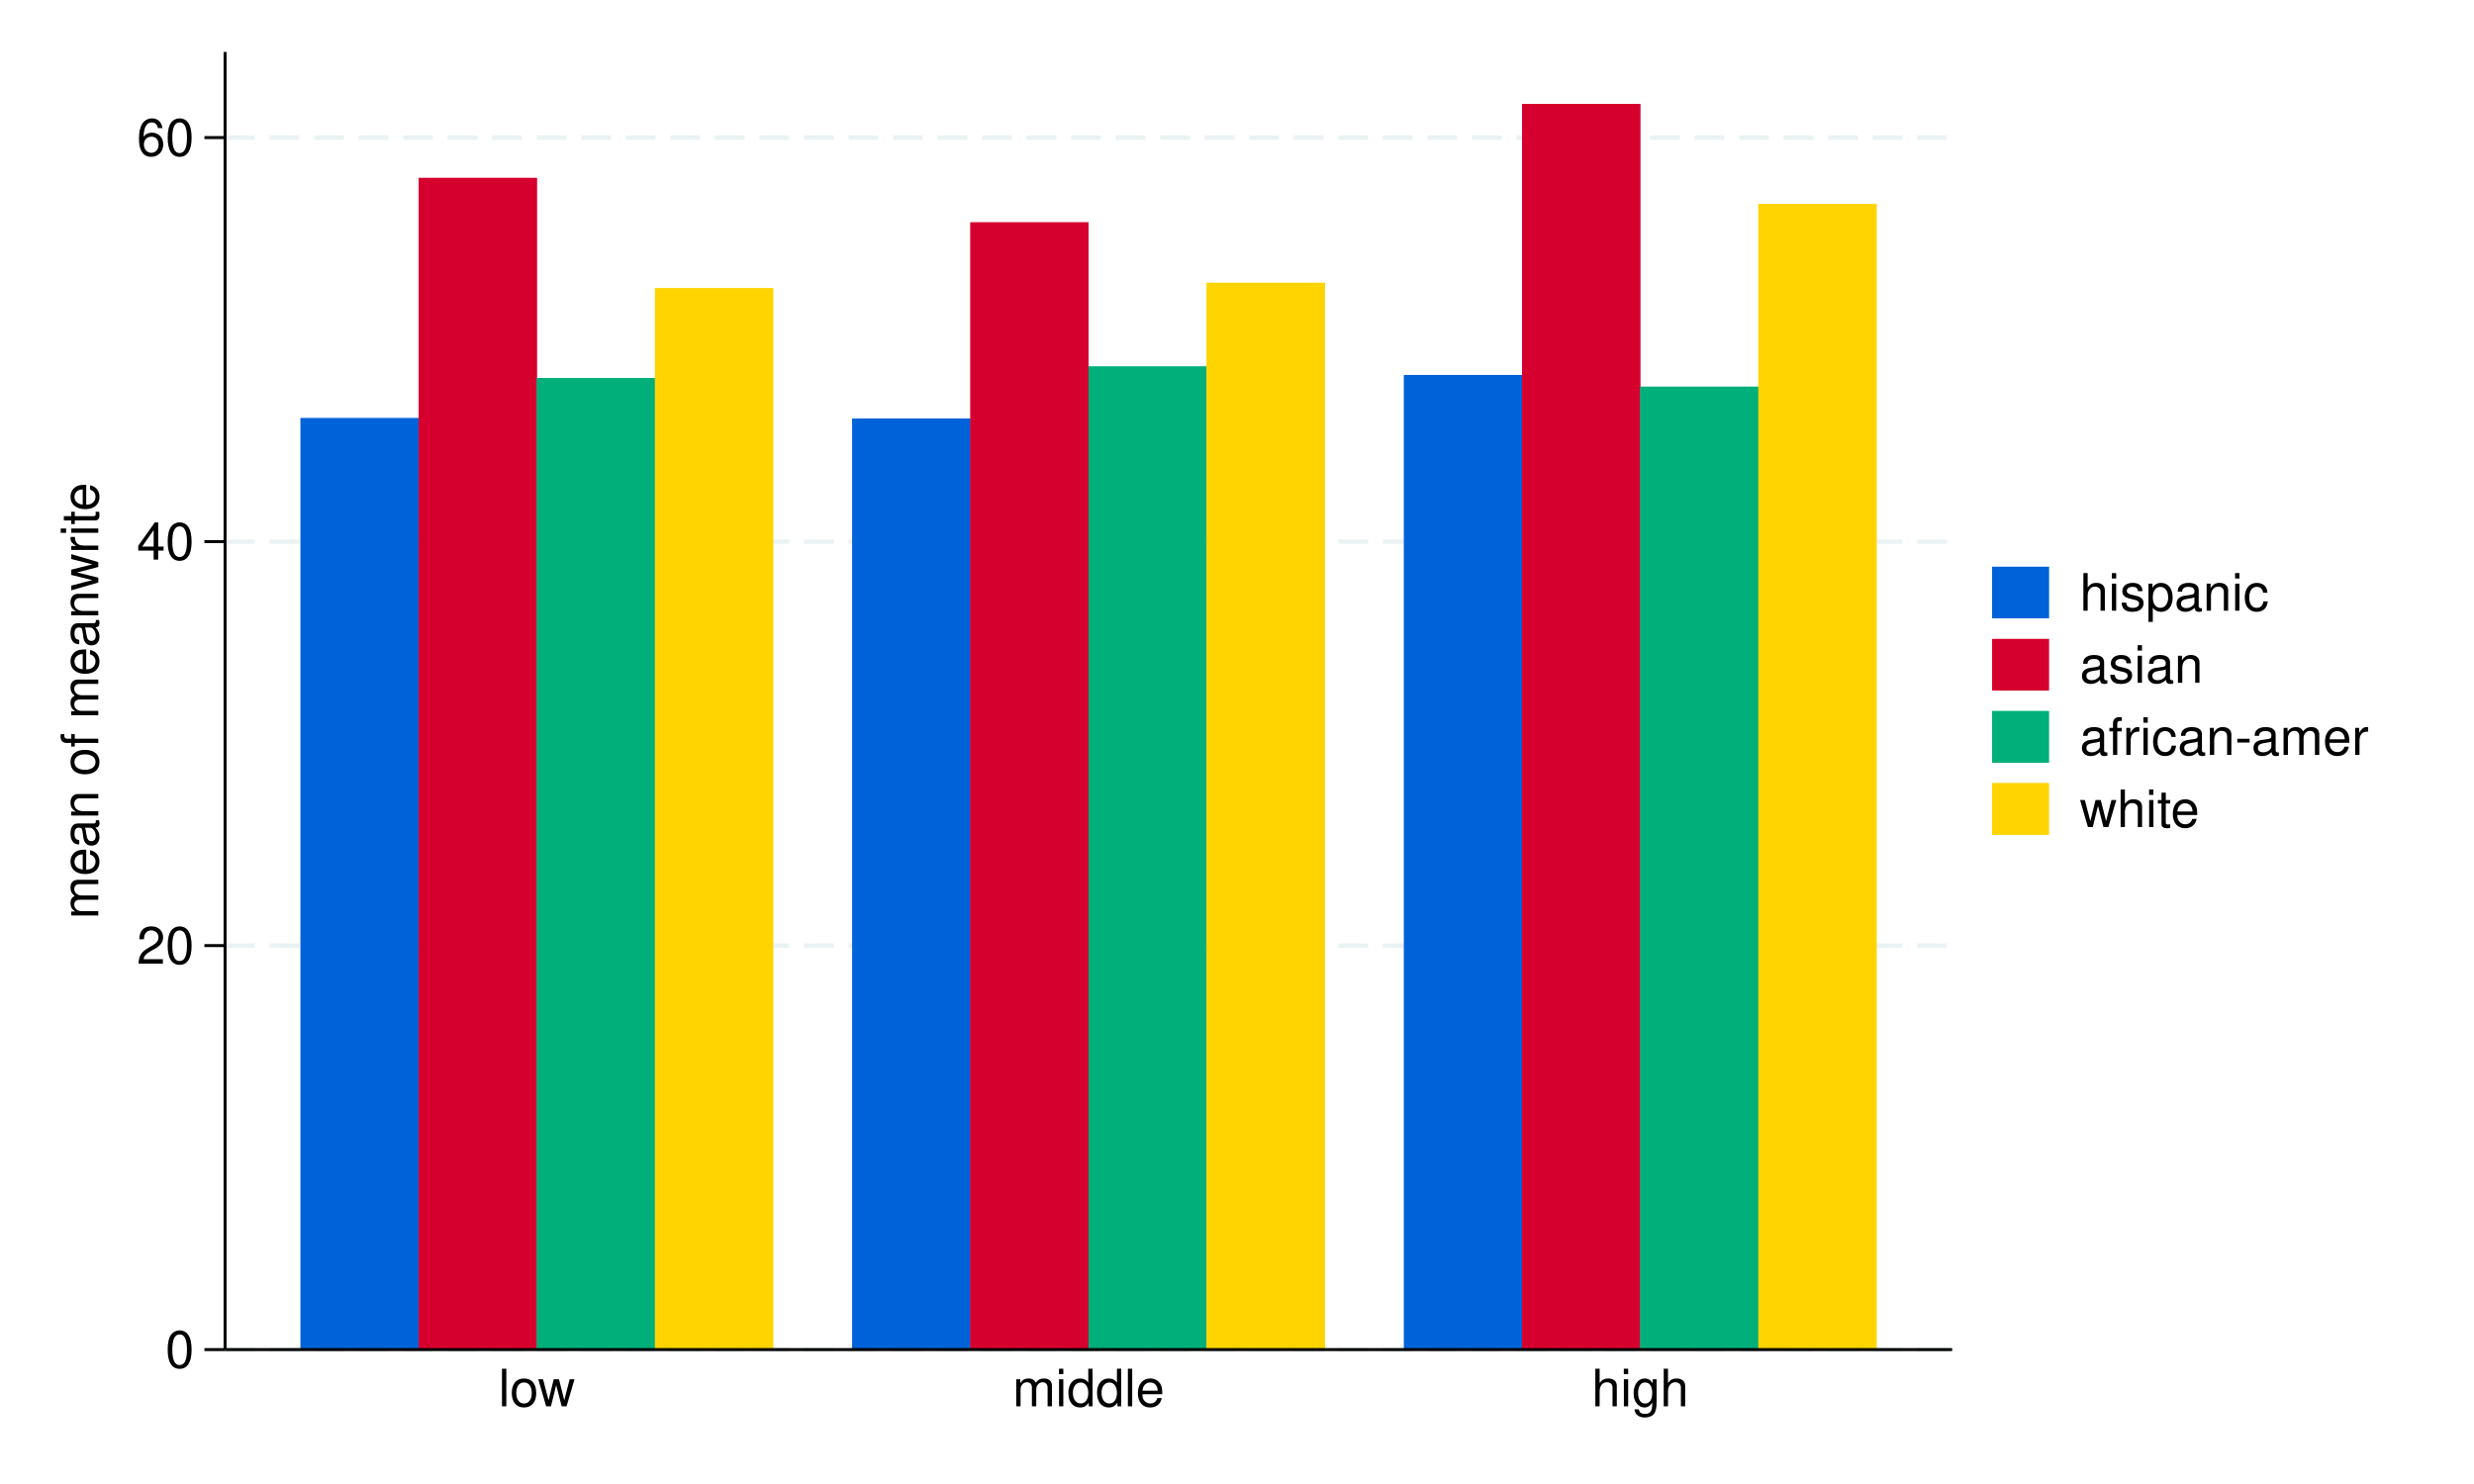
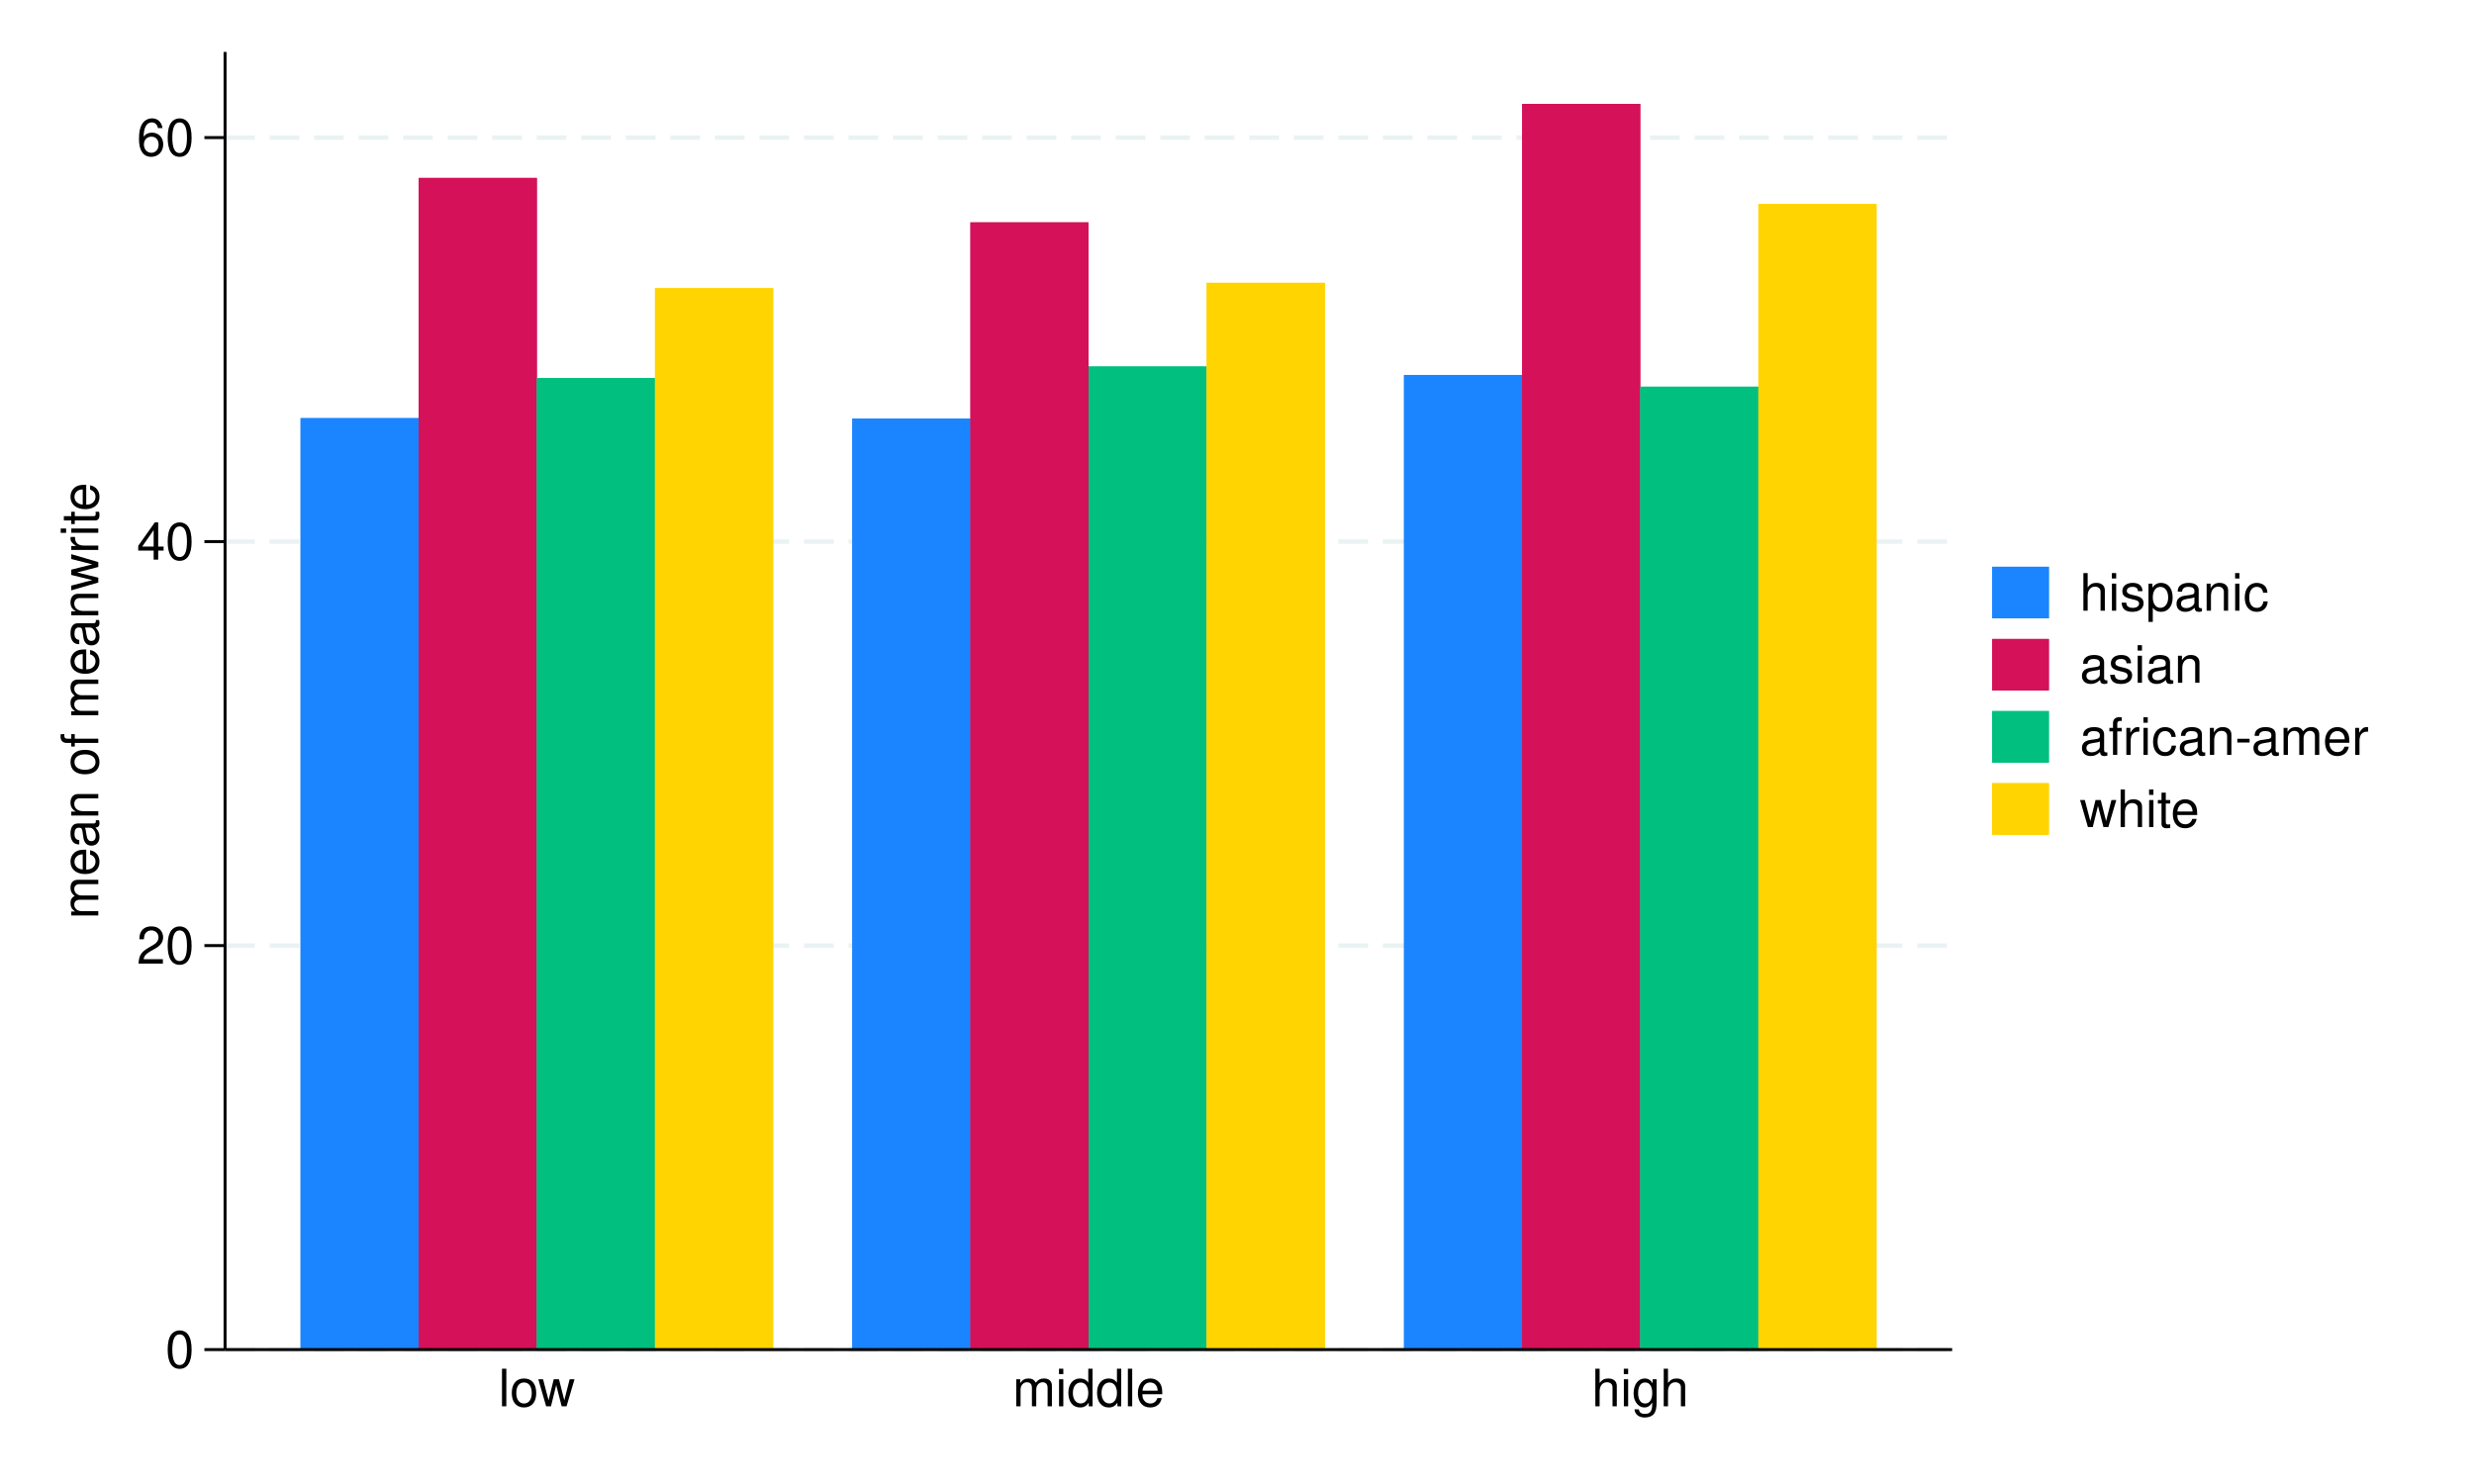
<svg xmlns="http://www.w3.org/2000/svg" version="1.1" width="7.500in" height="4.500in" viewBox="0 0 5400 3240">
  <rect x="0" y="0" width="5400" height="3240" style="fill:#FFFFFF;stroke:none" />
  <rect x="0.00" y="0.00" width="5400.00" height="3240.00" style="fill:#FFFFFF" />
  <rect x="3.24" y="3.24" width="5393.52" height="3233.52" style="fill:none;stroke:#FFFFFF;stroke-width:6.48" />
  <rect x="491.23" y="113.40" width="3769.71" height="2833.14" style="fill:#FFFFFF" />
  <rect x="494.47" y="116.64" width="3763.23" height="2826.66" style="fill:none;stroke:#FFFFFF;stroke-width:6.48" />
  <line x1="491.23" y1="2946.54" x2="556.03" y2="2946.54" style="stroke:#EAF2F3;stroke-width:9.72" />
  <line x1="588.43" y1="2946.54" x2="653.23" y2="2946.54" style="stroke:#EAF2F3;stroke-width:9.72" />
  <line x1="685.63" y1="2946.54" x2="750.43" y2="2946.54" style="stroke:#EAF2F3;stroke-width:9.72" />
  <line x1="782.83" y1="2946.54" x2="847.63" y2="2946.54" style="stroke:#EAF2F3;stroke-width:9.72" />
  <line x1="880.03" y1="2946.54" x2="944.83" y2="2946.54" style="stroke:#EAF2F3;stroke-width:9.72" />
  <line x1="977.23" y1="2946.54" x2="1042.03" y2="2946.54" style="stroke:#EAF2F3;stroke-width:9.72" />
  <line x1="1074.43" y1="2946.54" x2="1139.23" y2="2946.54" style="stroke:#EAF2F3;stroke-width:9.72" />
  <line x1="1171.63" y1="2946.54" x2="1236.43" y2="2946.54" style="stroke:#EAF2F3;stroke-width:9.72" />
  <line x1="1268.83" y1="2946.54" x2="1333.63" y2="2946.54" style="stroke:#EAF2F3;stroke-width:9.72" />
  <line x1="1366.03" y1="2946.54" x2="1430.83" y2="2946.54" style="stroke:#EAF2F3;stroke-width:9.72" />
  <line x1="1463.23" y1="2946.54" x2="1528.03" y2="2946.54" style="stroke:#EAF2F3;stroke-width:9.72" />
  <line x1="1560.43" y1="2946.54" x2="1625.23" y2="2946.54" style="stroke:#EAF2F3;stroke-width:9.72" />
  <line x1="1657.63" y1="2946.54" x2="1722.43" y2="2946.54" style="stroke:#EAF2F3;stroke-width:9.72" />
  <line x1="1754.83" y1="2946.54" x2="1819.63" y2="2946.54" style="stroke:#EAF2F3;stroke-width:9.72" />
  <line x1="1852.03" y1="2946.54" x2="1916.83" y2="2946.54" style="stroke:#EAF2F3;stroke-width:9.72" />
  <line x1="1949.23" y1="2946.54" x2="2014.03" y2="2946.54" style="stroke:#EAF2F3;stroke-width:9.72" />
  <line x1="2046.43" y1="2946.54" x2="2111.23" y2="2946.54" style="stroke:#EAF2F3;stroke-width:9.72" />
  <line x1="2143.63" y1="2946.54" x2="2208.43" y2="2946.54" style="stroke:#EAF2F3;stroke-width:9.72" />
  <line x1="2240.83" y1="2946.54" x2="2305.63" y2="2946.54" style="stroke:#EAF2F3;stroke-width:9.72" />
  <line x1="2338.03" y1="2946.54" x2="2402.83" y2="2946.54" style="stroke:#EAF2F3;stroke-width:9.72" />
  <line x1="2435.23" y1="2946.54" x2="2500.03" y2="2946.54" style="stroke:#EAF2F3;stroke-width:9.72" />
  <line x1="2532.43" y1="2946.54" x2="2597.23" y2="2946.54" style="stroke:#EAF2F3;stroke-width:9.72" />
  <line x1="2629.63" y1="2946.54" x2="2694.43" y2="2946.54" style="stroke:#EAF2F3;stroke-width:9.72" />
  <line x1="2726.83" y1="2946.54" x2="2791.63" y2="2946.54" style="stroke:#EAF2F3;stroke-width:9.72" />
  <line x1="2824.03" y1="2946.54" x2="2888.83" y2="2946.54" style="stroke:#EAF2F3;stroke-width:9.72" />
  <line x1="2921.23" y1="2946.54" x2="2986.03" y2="2946.54" style="stroke:#EAF2F3;stroke-width:9.72" />
  <line x1="3018.43" y1="2946.54" x2="3083.23" y2="2946.54" style="stroke:#EAF2F3;stroke-width:9.72" />
  <line x1="3115.63" y1="2946.54" x2="3180.43" y2="2946.54" style="stroke:#EAF2F3;stroke-width:9.72" />
  <line x1="3212.83" y1="2946.54" x2="3277.63" y2="2946.54" style="stroke:#EAF2F3;stroke-width:9.72" />
  <line x1="3310.03" y1="2946.54" x2="3374.83" y2="2946.54" style="stroke:#EAF2F3;stroke-width:9.72" />
  <line x1="3407.23" y1="2946.54" x2="3472.03" y2="2946.54" style="stroke:#EAF2F3;stroke-width:9.72" />
  <line x1="3504.43" y1="2946.54" x2="3569.23" y2="2946.54" style="stroke:#EAF2F3;stroke-width:9.72" />
  <line x1="3601.63" y1="2946.54" x2="3666.43" y2="2946.54" style="stroke:#EAF2F3;stroke-width:9.72" />
  <line x1="3698.83" y1="2946.54" x2="3763.63" y2="2946.54" style="stroke:#EAF2F3;stroke-width:9.72" />
  <line x1="3796.03" y1="2946.54" x2="3860.83" y2="2946.54" style="stroke:#EAF2F3;stroke-width:9.72" />
  <line x1="3893.23" y1="2946.54" x2="3958.03" y2="2946.54" style="stroke:#EAF2F3;stroke-width:9.72" />
  <line x1="3990.43" y1="2946.54" x2="4055.23" y2="2946.54" style="stroke:#EAF2F3;stroke-width:9.72" />
  <line x1="4087.63" y1="2946.54" x2="4152.43" y2="2946.54" style="stroke:#EAF2F3;stroke-width:9.72" />
  <line x1="4184.83" y1="2946.54" x2="4249.63" y2="2946.54" style="stroke:#EAF2F3;stroke-width:9.72" />
  <line x1="491.23" y1="2064.49" x2="556.03" y2="2064.49" style="stroke:#EAF2F3;stroke-width:9.72" />
  <line x1="588.43" y1="2064.49" x2="653.23" y2="2064.49" style="stroke:#EAF2F3;stroke-width:9.72" />
  <line x1="685.63" y1="2064.49" x2="750.43" y2="2064.49" style="stroke:#EAF2F3;stroke-width:9.72" />
  <line x1="782.83" y1="2064.49" x2="847.63" y2="2064.49" style="stroke:#EAF2F3;stroke-width:9.72" />
  <line x1="880.03" y1="2064.49" x2="944.83" y2="2064.49" style="stroke:#EAF2F3;stroke-width:9.72" />
  <line x1="977.23" y1="2064.49" x2="1042.03" y2="2064.49" style="stroke:#EAF2F3;stroke-width:9.72" />
  <line x1="1074.43" y1="2064.49" x2="1139.23" y2="2064.49" style="stroke:#EAF2F3;stroke-width:9.72" />
  <line x1="1171.63" y1="2064.49" x2="1236.43" y2="2064.49" style="stroke:#EAF2F3;stroke-width:9.72" />
  <line x1="1268.83" y1="2064.49" x2="1333.63" y2="2064.49" style="stroke:#EAF2F3;stroke-width:9.72" />
  <line x1="1366.03" y1="2064.49" x2="1430.83" y2="2064.49" style="stroke:#EAF2F3;stroke-width:9.72" />
  <line x1="1463.23" y1="2064.49" x2="1528.03" y2="2064.49" style="stroke:#EAF2F3;stroke-width:9.72" />
  <line x1="1560.43" y1="2064.49" x2="1625.23" y2="2064.49" style="stroke:#EAF2F3;stroke-width:9.72" />
  <line x1="1657.63" y1="2064.49" x2="1722.43" y2="2064.49" style="stroke:#EAF2F3;stroke-width:9.72" />
  <line x1="1754.83" y1="2064.49" x2="1819.63" y2="2064.49" style="stroke:#EAF2F3;stroke-width:9.72" />
  <line x1="1852.03" y1="2064.49" x2="1916.83" y2="2064.49" style="stroke:#EAF2F3;stroke-width:9.72" />
  <line x1="1949.23" y1="2064.49" x2="2014.03" y2="2064.49" style="stroke:#EAF2F3;stroke-width:9.72" />
  <line x1="2046.43" y1="2064.49" x2="2111.23" y2="2064.49" style="stroke:#EAF2F3;stroke-width:9.72" />
  <line x1="2143.63" y1="2064.49" x2="2208.43" y2="2064.49" style="stroke:#EAF2F3;stroke-width:9.72" />
  <line x1="2240.83" y1="2064.49" x2="2305.63" y2="2064.49" style="stroke:#EAF2F3;stroke-width:9.72" />
  <line x1="2338.03" y1="2064.49" x2="2402.83" y2="2064.49" style="stroke:#EAF2F3;stroke-width:9.72" />
  <line x1="2435.23" y1="2064.49" x2="2500.03" y2="2064.49" style="stroke:#EAF2F3;stroke-width:9.72" />
  <line x1="2532.43" y1="2064.49" x2="2597.23" y2="2064.49" style="stroke:#EAF2F3;stroke-width:9.72" />
  <line x1="2629.63" y1="2064.49" x2="2694.43" y2="2064.49" style="stroke:#EAF2F3;stroke-width:9.72" />
  <line x1="2726.83" y1="2064.49" x2="2791.63" y2="2064.49" style="stroke:#EAF2F3;stroke-width:9.72" />
  <line x1="2824.03" y1="2064.49" x2="2888.83" y2="2064.49" style="stroke:#EAF2F3;stroke-width:9.72" />
  <line x1="2921.23" y1="2064.49" x2="2986.03" y2="2064.49" style="stroke:#EAF2F3;stroke-width:9.72" />
  <line x1="3018.43" y1="2064.49" x2="3083.23" y2="2064.49" style="stroke:#EAF2F3;stroke-width:9.72" />
  <line x1="3115.63" y1="2064.49" x2="3180.43" y2="2064.49" style="stroke:#EAF2F3;stroke-width:9.72" />
  <line x1="3212.83" y1="2064.49" x2="3277.63" y2="2064.49" style="stroke:#EAF2F3;stroke-width:9.72" />
  <line x1="3310.03" y1="2064.49" x2="3374.83" y2="2064.49" style="stroke:#EAF2F3;stroke-width:9.72" />
  <line x1="3407.23" y1="2064.49" x2="3472.03" y2="2064.49" style="stroke:#EAF2F3;stroke-width:9.72" />
  <line x1="3504.43" y1="2064.49" x2="3569.23" y2="2064.49" style="stroke:#EAF2F3;stroke-width:9.72" />
  <line x1="3601.63" y1="2064.49" x2="3666.43" y2="2064.49" style="stroke:#EAF2F3;stroke-width:9.72" />
  <line x1="3698.83" y1="2064.49" x2="3763.63" y2="2064.49" style="stroke:#EAF2F3;stroke-width:9.72" />
  <line x1="3796.03" y1="2064.49" x2="3860.83" y2="2064.49" style="stroke:#EAF2F3;stroke-width:9.72" />
  <line x1="3893.23" y1="2064.49" x2="3958.03" y2="2064.49" style="stroke:#EAF2F3;stroke-width:9.72" />
  <line x1="3990.43" y1="2064.49" x2="4055.23" y2="2064.49" style="stroke:#EAF2F3;stroke-width:9.72" />
  <line x1="4087.63" y1="2064.49" x2="4152.43" y2="2064.49" style="stroke:#EAF2F3;stroke-width:9.72" />
  <line x1="4184.83" y1="2064.49" x2="4249.63" y2="2064.49" style="stroke:#EAF2F3;stroke-width:9.72" />
  <line x1="491.23" y1="1182.43" x2="556.03" y2="1182.43" style="stroke:#EAF2F3;stroke-width:9.72" />
  <line x1="588.43" y1="1182.43" x2="653.23" y2="1182.43" style="stroke:#EAF2F3;stroke-width:9.72" />
  <line x1="685.63" y1="1182.43" x2="750.43" y2="1182.43" style="stroke:#EAF2F3;stroke-width:9.72" />
  <line x1="782.83" y1="1182.43" x2="847.63" y2="1182.43" style="stroke:#EAF2F3;stroke-width:9.72" />
  <line x1="880.03" y1="1182.43" x2="944.83" y2="1182.43" style="stroke:#EAF2F3;stroke-width:9.72" />
  <line x1="977.23" y1="1182.43" x2="1042.03" y2="1182.43" style="stroke:#EAF2F3;stroke-width:9.72" />
  <line x1="1074.43" y1="1182.43" x2="1139.23" y2="1182.43" style="stroke:#EAF2F3;stroke-width:9.72" />
  <line x1="1171.63" y1="1182.43" x2="1236.43" y2="1182.43" style="stroke:#EAF2F3;stroke-width:9.72" />
  <line x1="1268.83" y1="1182.43" x2="1333.63" y2="1182.43" style="stroke:#EAF2F3;stroke-width:9.72" />
  <line x1="1366.03" y1="1182.43" x2="1430.83" y2="1182.43" style="stroke:#EAF2F3;stroke-width:9.72" />
  <line x1="1463.23" y1="1182.43" x2="1528.03" y2="1182.43" style="stroke:#EAF2F3;stroke-width:9.72" />
  <line x1="1560.43" y1="1182.43" x2="1625.23" y2="1182.43" style="stroke:#EAF2F3;stroke-width:9.72" />
  <line x1="1657.63" y1="1182.43" x2="1722.43" y2="1182.43" style="stroke:#EAF2F3;stroke-width:9.72" />
  <line x1="1754.83" y1="1182.43" x2="1819.63" y2="1182.43" style="stroke:#EAF2F3;stroke-width:9.72" />
  <line x1="1852.03" y1="1182.43" x2="1916.83" y2="1182.43" style="stroke:#EAF2F3;stroke-width:9.72" />
  <line x1="1949.23" y1="1182.43" x2="2014.03" y2="1182.43" style="stroke:#EAF2F3;stroke-width:9.72" />
  <line x1="2046.43" y1="1182.43" x2="2111.23" y2="1182.43" style="stroke:#EAF2F3;stroke-width:9.72" />
  <line x1="2143.63" y1="1182.43" x2="2208.43" y2="1182.43" style="stroke:#EAF2F3;stroke-width:9.72" />
  <line x1="2240.83" y1="1182.43" x2="2305.63" y2="1182.43" style="stroke:#EAF2F3;stroke-width:9.72" />
  <line x1="2338.03" y1="1182.43" x2="2402.83" y2="1182.43" style="stroke:#EAF2F3;stroke-width:9.72" />
  <line x1="2435.23" y1="1182.43" x2="2500.03" y2="1182.43" style="stroke:#EAF2F3;stroke-width:9.72" />
  <line x1="2532.43" y1="1182.43" x2="2597.23" y2="1182.43" style="stroke:#EAF2F3;stroke-width:9.72" />
  <line x1="2629.63" y1="1182.43" x2="2694.43" y2="1182.43" style="stroke:#EAF2F3;stroke-width:9.72" />
  <line x1="2726.83" y1="1182.43" x2="2791.63" y2="1182.43" style="stroke:#EAF2F3;stroke-width:9.72" />
  <line x1="2824.03" y1="1182.43" x2="2888.83" y2="1182.43" style="stroke:#EAF2F3;stroke-width:9.72" />
  <line x1="2921.23" y1="1182.43" x2="2986.03" y2="1182.43" style="stroke:#EAF2F3;stroke-width:9.72" />
  <line x1="3018.43" y1="1182.43" x2="3083.23" y2="1182.43" style="stroke:#EAF2F3;stroke-width:9.72" />
  <line x1="3115.63" y1="1182.43" x2="3180.43" y2="1182.43" style="stroke:#EAF2F3;stroke-width:9.72" />
  <line x1="3212.83" y1="1182.43" x2="3277.63" y2="1182.43" style="stroke:#EAF2F3;stroke-width:9.72" />
  <line x1="3310.03" y1="1182.43" x2="3374.83" y2="1182.43" style="stroke:#EAF2F3;stroke-width:9.72" />
  <line x1="3407.23" y1="1182.43" x2="3472.03" y2="1182.43" style="stroke:#EAF2F3;stroke-width:9.72" />
  <line x1="3504.43" y1="1182.43" x2="3569.23" y2="1182.43" style="stroke:#EAF2F3;stroke-width:9.72" />
  <line x1="3601.63" y1="1182.43" x2="3666.43" y2="1182.43" style="stroke:#EAF2F3;stroke-width:9.72" />
  <line x1="3698.83" y1="1182.43" x2="3763.63" y2="1182.43" style="stroke:#EAF2F3;stroke-width:9.72" />
  <line x1="3796.03" y1="1182.43" x2="3860.83" y2="1182.43" style="stroke:#EAF2F3;stroke-width:9.72" />
  <line x1="3893.23" y1="1182.43" x2="3958.03" y2="1182.43" style="stroke:#EAF2F3;stroke-width:9.72" />
  <line x1="3990.43" y1="1182.43" x2="4055.23" y2="1182.43" style="stroke:#EAF2F3;stroke-width:9.72" />
  <line x1="4087.63" y1="1182.43" x2="4152.43" y2="1182.43" style="stroke:#EAF2F3;stroke-width:9.72" />
  <line x1="4184.83" y1="1182.43" x2="4249.63" y2="1182.43" style="stroke:#EAF2F3;stroke-width:9.72" />
  <line x1="491.23" y1="300.38" x2="556.03" y2="300.38" style="stroke:#EAF2F3;stroke-width:9.72" />
  <line x1="588.43" y1="300.38" x2="653.23" y2="300.38" style="stroke:#EAF2F3;stroke-width:9.72" />
  <line x1="685.63" y1="300.38" x2="750.43" y2="300.38" style="stroke:#EAF2F3;stroke-width:9.72" />
  <line x1="782.83" y1="300.38" x2="847.63" y2="300.38" style="stroke:#EAF2F3;stroke-width:9.72" />
  <line x1="880.03" y1="300.38" x2="944.83" y2="300.38" style="stroke:#EAF2F3;stroke-width:9.72" />
  <line x1="977.23" y1="300.38" x2="1042.03" y2="300.38" style="stroke:#EAF2F3;stroke-width:9.72" />
  <line x1="1074.43" y1="300.38" x2="1139.23" y2="300.38" style="stroke:#EAF2F3;stroke-width:9.72" />
  <line x1="1171.63" y1="300.38" x2="1236.43" y2="300.38" style="stroke:#EAF2F3;stroke-width:9.72" />
  <line x1="1268.83" y1="300.38" x2="1333.63" y2="300.38" style="stroke:#EAF2F3;stroke-width:9.72" />
  <line x1="1366.03" y1="300.38" x2="1430.83" y2="300.38" style="stroke:#EAF2F3;stroke-width:9.72" />
  <line x1="1463.23" y1="300.38" x2="1528.03" y2="300.38" style="stroke:#EAF2F3;stroke-width:9.72" />
  <line x1="1560.43" y1="300.38" x2="1625.23" y2="300.38" style="stroke:#EAF2F3;stroke-width:9.72" />
  <line x1="1657.63" y1="300.38" x2="1722.43" y2="300.38" style="stroke:#EAF2F3;stroke-width:9.72" />
  <line x1="1754.83" y1="300.38" x2="1819.63" y2="300.38" style="stroke:#EAF2F3;stroke-width:9.72" />
  <line x1="1852.03" y1="300.38" x2="1916.83" y2="300.38" style="stroke:#EAF2F3;stroke-width:9.72" />
  <line x1="1949.23" y1="300.38" x2="2014.03" y2="300.38" style="stroke:#EAF2F3;stroke-width:9.72" />
  <line x1="2046.43" y1="300.38" x2="2111.23" y2="300.38" style="stroke:#EAF2F3;stroke-width:9.72" />
  <line x1="2143.63" y1="300.38" x2="2208.43" y2="300.38" style="stroke:#EAF2F3;stroke-width:9.72" />
  <line x1="2240.83" y1="300.38" x2="2305.63" y2="300.38" style="stroke:#EAF2F3;stroke-width:9.72" />
  <line x1="2338.03" y1="300.38" x2="2402.83" y2="300.38" style="stroke:#EAF2F3;stroke-width:9.72" />
  <line x1="2435.23" y1="300.38" x2="2500.03" y2="300.38" style="stroke:#EAF2F3;stroke-width:9.72" />
  <line x1="2532.43" y1="300.38" x2="2597.23" y2="300.38" style="stroke:#EAF2F3;stroke-width:9.72" />
  <line x1="2629.63" y1="300.38" x2="2694.43" y2="300.38" style="stroke:#EAF2F3;stroke-width:9.72" />
  <line x1="2726.83" y1="300.38" x2="2791.63" y2="300.38" style="stroke:#EAF2F3;stroke-width:9.72" />
  <line x1="2824.03" y1="300.38" x2="2888.83" y2="300.38" style="stroke:#EAF2F3;stroke-width:9.72" />
  <line x1="2921.23" y1="300.38" x2="2986.03" y2="300.38" style="stroke:#EAF2F3;stroke-width:9.72" />
  <line x1="3018.43" y1="300.38" x2="3083.23" y2="300.38" style="stroke:#EAF2F3;stroke-width:9.72" />
  <line x1="3115.63" y1="300.38" x2="3180.43" y2="300.38" style="stroke:#EAF2F3;stroke-width:9.72" />
  <line x1="3212.83" y1="300.38" x2="3277.63" y2="300.38" style="stroke:#EAF2F3;stroke-width:9.72" />
  <line x1="3310.03" y1="300.38" x2="3374.83" y2="300.38" style="stroke:#EAF2F3;stroke-width:9.72" />
  <line x1="3407.23" y1="300.38" x2="3472.03" y2="300.38" style="stroke:#EAF2F3;stroke-width:9.72" />
  <line x1="3504.43" y1="300.38" x2="3569.23" y2="300.38" style="stroke:#EAF2F3;stroke-width:9.72" />
  <line x1="3601.63" y1="300.38" x2="3666.43" y2="300.38" style="stroke:#EAF2F3;stroke-width:9.72" />
  <line x1="3698.83" y1="300.38" x2="3763.63" y2="300.38" style="stroke:#EAF2F3;stroke-width:9.72" />
  <line x1="3796.03" y1="300.38" x2="3860.83" y2="300.38" style="stroke:#EAF2F3;stroke-width:9.72" />
  <line x1="3893.23" y1="300.38" x2="3958.03" y2="300.38" style="stroke:#EAF2F3;stroke-width:9.72" />
  <line x1="3990.43" y1="300.38" x2="4055.23" y2="300.38" style="stroke:#EAF2F3;stroke-width:9.72" />
  <line x1="4087.63" y1="300.38" x2="4152.43" y2="300.38" style="stroke:#EAF2F3;stroke-width:9.72" />
  <line x1="4184.83" y1="300.38" x2="4249.63" y2="300.38" style="stroke:#EAF2F3;stroke-width:9.72" />
-   <rect x="656.10" y="912.94" width="257.85" height="2033.61" style="fill:#0062D8" />
-   <rect x="659.34" y="916.18" width="251.37" height="2027.13" style="fill:none;stroke:#0062D8;stroke-width:6.48" />
-   <rect x="913.95" y="388.46" width="257.85" height="2558.08" style="fill:#D6002E" />
-   <rect x="917.19" y="391.70" width="251.37" height="2551.60" style="fill:none;stroke:#D6002E;stroke-width:6.48" />
-   <rect x="1171.80" y="825.53" width="257.85" height="2121.02" style="fill:#00AF79" />
-   <rect x="1175.04" y="828.77" width="251.37" height="2114.54" style="fill:none;stroke:#00AF79;stroke-width:6.48" />
+   <rect x="656.10" y="912.94" width="257.85" height="2033.61" style="fill:#1A85FF" />
+   <rect x="659.34" y="916.18" width="251.37" height="2027.13" style="fill:none;stroke:#1A85FF;stroke-width:6.48" />
+   <rect x="913.95" y="388.46" width="257.85" height="2558.08" style="fill:#D41159" />
+   <rect x="917.19" y="391.70" width="251.37" height="2551.60" style="fill:none;stroke:#D41159;stroke-width:6.48" />
+   <rect x="1171.80" y="825.53" width="257.85" height="2121.02" style="fill:#00BF7F" />
+   <rect x="1175.04" y="828.77" width="251.37" height="2114.54" style="fill:none;stroke:#00BF7F;stroke-width:6.48" />
  <rect x="1429.65" y="629.27" width="257.85" height="2317.27" style="fill:#FFD400" />
  <rect x="1432.89" y="632.51" width="251.37" height="2310.79" style="fill:none;stroke:#FFD400;stroke-width:6.48" />
-   <rect x="1860.30" y="913.78" width="257.85" height="2032.76" style="fill:#0062D8" />
-   <rect x="1863.54" y="917.02" width="251.37" height="2026.28" style="fill:none;stroke:#0062D8;stroke-width:6.48" />
-   <rect x="2118.15" y="485.49" width="257.85" height="2461.05" style="fill:#D6002E" />
-   <rect x="2121.39" y="488.73" width="251.37" height="2454.57" style="fill:none;stroke:#D6002E;stroke-width:6.48" />
-   <rect x="2376.00" y="800.21" width="257.85" height="2146.33" style="fill:#00AF79" />
-   <rect x="2379.24" y="803.45" width="251.37" height="2139.85" style="fill:none;stroke:#00AF79;stroke-width:6.48" />
+   <rect x="1860.30" y="913.78" width="257.85" height="2032.76" style="fill:#1A85FF" />
+   <rect x="1863.54" y="917.02" width="251.37" height="2026.28" style="fill:none;stroke:#1A85FF;stroke-width:6.48" />
+   <rect x="2118.15" y="485.49" width="257.85" height="2461.05" style="fill:#D41159" />
+   <rect x="2121.39" y="488.73" width="251.37" height="2454.57" style="fill:none;stroke:#D41159;stroke-width:6.48" />
+   <rect x="2376.00" y="800.21" width="257.85" height="2146.33" style="fill:#00BF7F" />
+   <rect x="2379.24" y="803.45" width="251.37" height="2139.85" style="fill:none;stroke:#00BF7F;stroke-width:6.48" />
  <rect x="2633.85" y="617.46" width="257.85" height="2329.09" style="fill:#FFD400" />
  <rect x="2637.09" y="620.70" width="251.37" height="2322.61" style="fill:none;stroke:#FFD400;stroke-width:6.48" />
-   <rect x="3064.50" y="818.61" width="257.85" height="2127.94" style="fill:#0062D8" />
-   <rect x="3067.74" y="821.85" width="251.37" height="2121.46" style="fill:none;stroke:#0062D8;stroke-width:6.48" />
-   <rect x="3322.35" y="226.80" width="257.85" height="2719.74" style="fill:#D6002E" />
-   <rect x="3325.59" y="230.04" width="251.37" height="2713.26" style="fill:none;stroke:#D6002E;stroke-width:6.48" />
-   <rect x="3580.20" y="844.26" width="257.85" height="2102.29" style="fill:#00AF79" />
-   <rect x="3583.44" y="847.50" width="251.37" height="2095.81" style="fill:none;stroke:#00AF79;stroke-width:6.48" />
+   <rect x="3064.50" y="818.61" width="257.85" height="2127.94" style="fill:#1A85FF" />
+   <rect x="3067.74" y="821.85" width="251.37" height="2121.46" style="fill:none;stroke:#1A85FF;stroke-width:6.48" />
+   <rect x="3322.35" y="226.80" width="257.85" height="2719.74" style="fill:#D41159" />
+   <rect x="3325.59" y="230.04" width="251.37" height="2713.26" style="fill:none;stroke:#D41159;stroke-width:6.48" />
+   <rect x="3580.20" y="844.26" width="257.85" height="2102.29" style="fill:#00BF7F" />
+   <rect x="3583.44" y="847.50" width="251.37" height="2095.81" style="fill:none;stroke:#00BF7F;stroke-width:6.48" />
  <rect x="3838.05" y="445.50" width="257.85" height="2501.04" style="fill:#FFD400" />
  <rect x="3841.29" y="448.74" width="251.37" height="2494.56" style="fill:none;stroke:#FFD400;stroke-width:6.48" />
  <line x1="491.23" y1="2946.54" x2="491.23" y2="113.40" style="stroke:#000000;stroke-width:6.48" />
  <line x1="491.23" y1="2946.54" x2="446.18" y2="2946.54" style="stroke:#000000;stroke-width:6.48" />
  <text x="423.73" y="2985.98" style="font-family:'Helvetica';font-size:112.56px;fill:#000000" text-anchor="end">0</text>
  <line x1="491.23" y1="2064.49" x2="446.18" y2="2064.49" style="stroke:#000000;stroke-width:6.48" />
  <text x="423.73" y="2103.92" style="font-family:'Helvetica';font-size:112.56px;fill:#000000" text-anchor="end">20</text>
  <line x1="491.23" y1="1182.43" x2="446.18" y2="1182.43" style="stroke:#000000;stroke-width:6.48" />
  <text x="423.73" y="1221.87" style="font-family:'Helvetica';font-size:112.56px;fill:#000000" text-anchor="end">40</text>
  <line x1="491.23" y1="300.38" x2="446.18" y2="300.38" style="stroke:#000000;stroke-width:6.48" />
  <text x="423.73" y="339.81" style="font-family:'Helvetica';font-size:112.56px;fill:#000000" text-anchor="end">60</text>
  <text x="214.55" y="1530.06" style="font-family:'Helvetica';font-size:112.56px;fill:#000000" transform="rotate(-90 214.55,1530.06)" text-anchor="middle">mean of meanwrite</text>
  <line x1="491.23" y1="2946.54" x2="4260.94" y2="2946.54" style="stroke:#000000;stroke-width:6.48" />
  <text x="1171.80" y="3070.31" style="font-family:'Helvetica';font-size:112.56px;fill:#000000" text-anchor="middle">low</text>
  <text x="2376.00" y="3070.31" style="font-family:'Helvetica';font-size:112.56px;fill:#000000" text-anchor="middle">middle</text>
  <text x="3580.20" y="3070.31" style="font-family:'Helvetica';font-size:112.56px;fill:#000000" text-anchor="middle">high</text>
  <rect x="4299.75" y="1188.84" width="948.04" height="682.26" style="fill:#FFFFFF" />
  <rect x="4302.99" y="1192.08" width="941.56" height="675.78" style="fill:none;stroke:#FFFFFF;stroke-width:6.48" />
-   <rect x="4348.35" y="1237.44" width="123.69" height="112.56" style="fill:#0062D8" />
-   <rect x="4351.59" y="1240.68" width="117.21" height="106.08" style="fill:none;stroke:#0062D8;stroke-width:6.48" />
-   <rect x="4348.35" y="1395.06" width="123.69" height="112.39" style="fill:#D6002E" />
-   <rect x="4351.59" y="1398.30" width="117.21" height="105.91" style="fill:none;stroke:#D6002E;stroke-width:6.48" />
-   <rect x="4348.35" y="1552.50" width="123.69" height="112.56" style="fill:#00AF79" />
-   <rect x="4351.59" y="1555.74" width="117.21" height="106.08" style="fill:none;stroke:#00AF79;stroke-width:6.48" />
+   <rect x="4348.35" y="1237.44" width="123.69" height="112.56" style="fill:#1A85FF" />
+   <rect x="4351.59" y="1240.68" width="117.21" height="106.08" style="fill:none;stroke:#1A85FF;stroke-width:6.48" />
+   <rect x="4348.35" y="1395.06" width="123.69" height="112.39" style="fill:#D41159" />
+   <rect x="4351.59" y="1398.30" width="117.21" height="105.91" style="fill:none;stroke:#D41159;stroke-width:6.48" />
+   <rect x="4348.35" y="1552.50" width="123.69" height="112.56" style="fill:#00BF7F" />
+   <rect x="4351.59" y="1555.74" width="117.21" height="106.08" style="fill:none;stroke:#00BF7F;stroke-width:6.48" />
  <rect x="4348.35" y="1709.94" width="123.69" height="112.56" style="fill:#FFD400" />
  <rect x="4351.59" y="1713.18" width="117.21" height="106.08" style="fill:none;stroke:#FFD400;stroke-width:6.48" />
  <text x="4539.54" y="1333.24" style="font-family:'Helvetica';font-size:112.56px;fill:#000000">hispanic</text>
  <text x="4539.54" y="1490.69" style="font-family:'Helvetica';font-size:112.56px;fill:#000000">asian</text>
  <text x="4539.54" y="1648.13" style="font-family:'Helvetica';font-size:112.56px;fill:#000000">african-amer</text>
  <text x="4539.54" y="1805.74" style="font-family:'Helvetica';font-size:112.56px;fill:#000000">white</text>
</svg>
